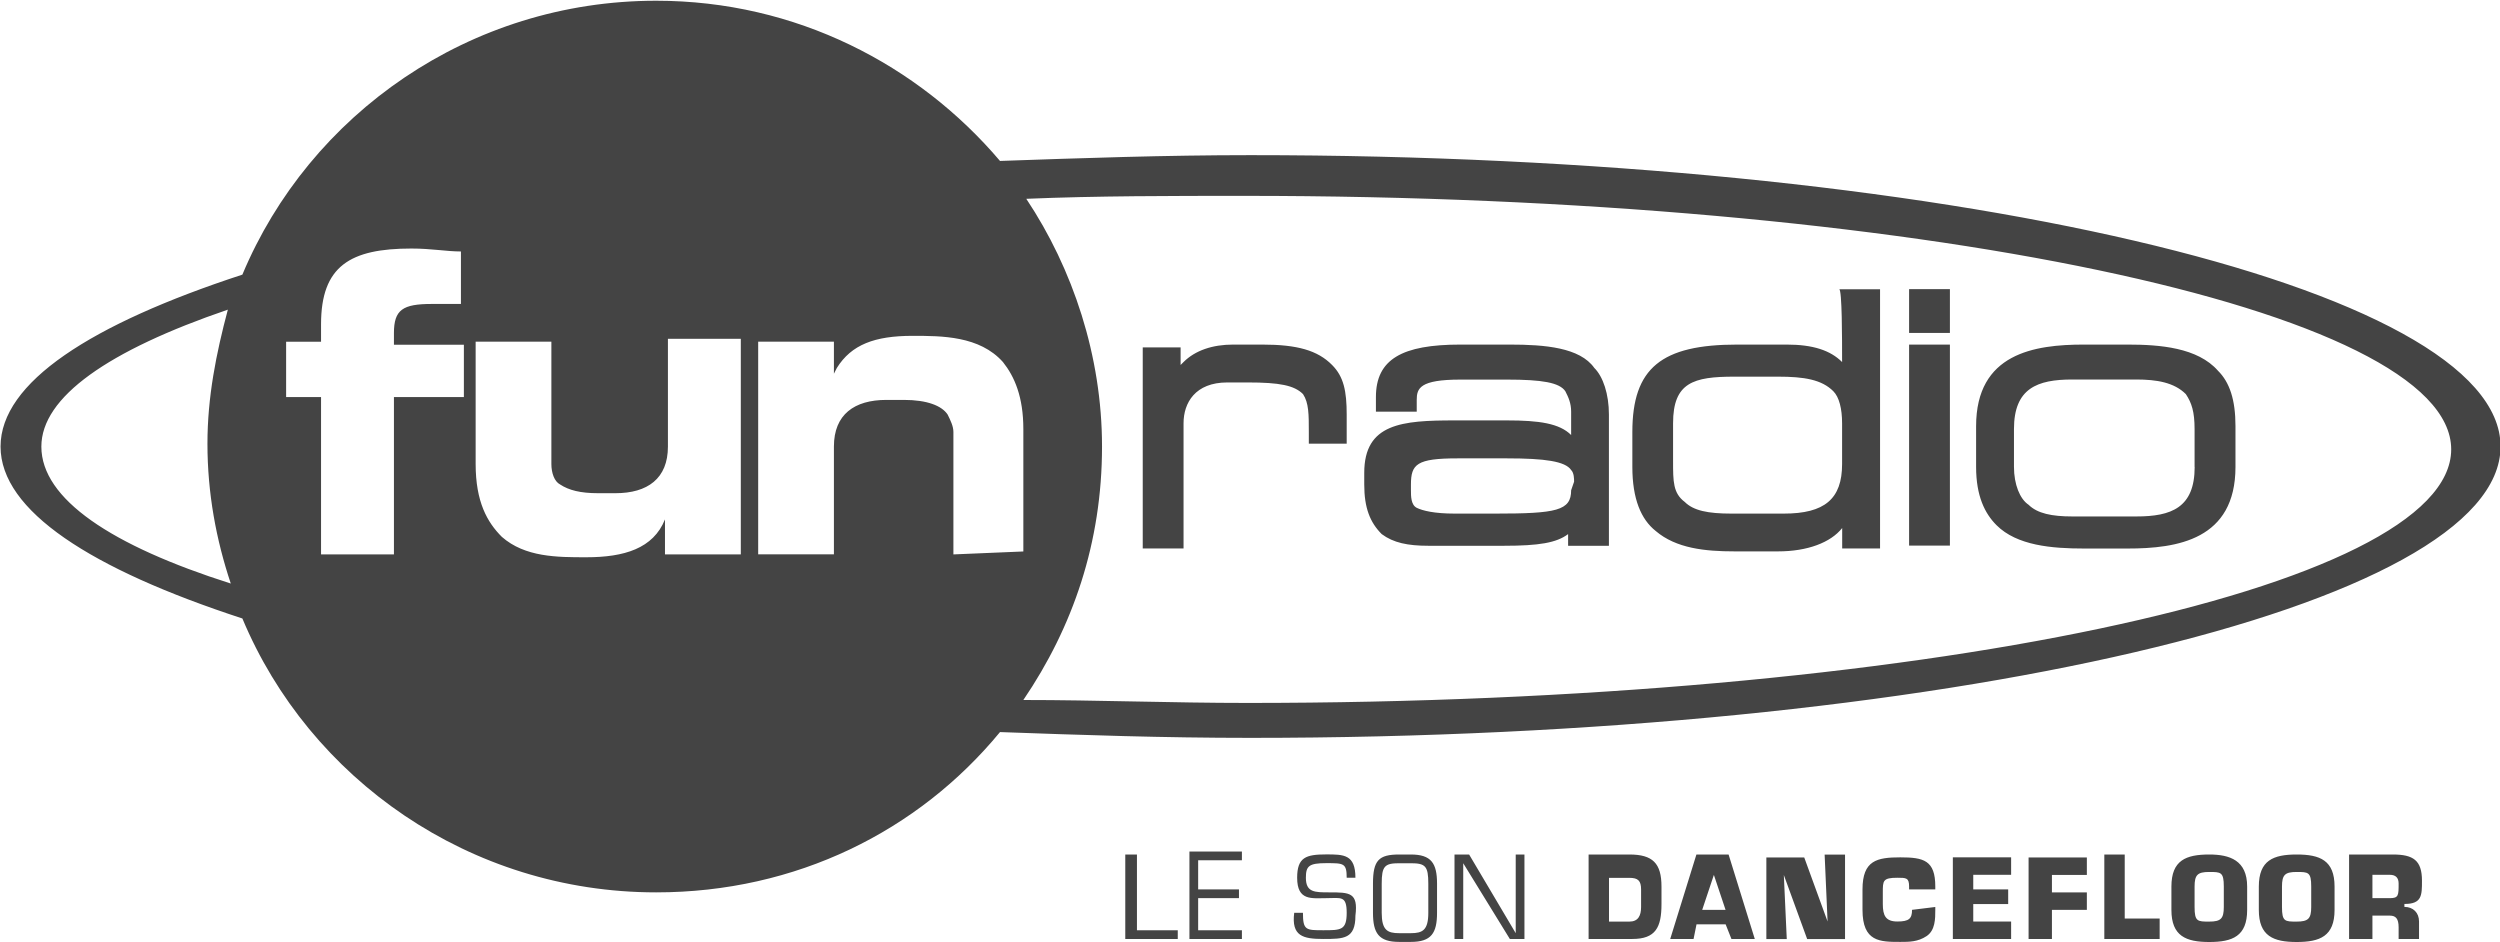
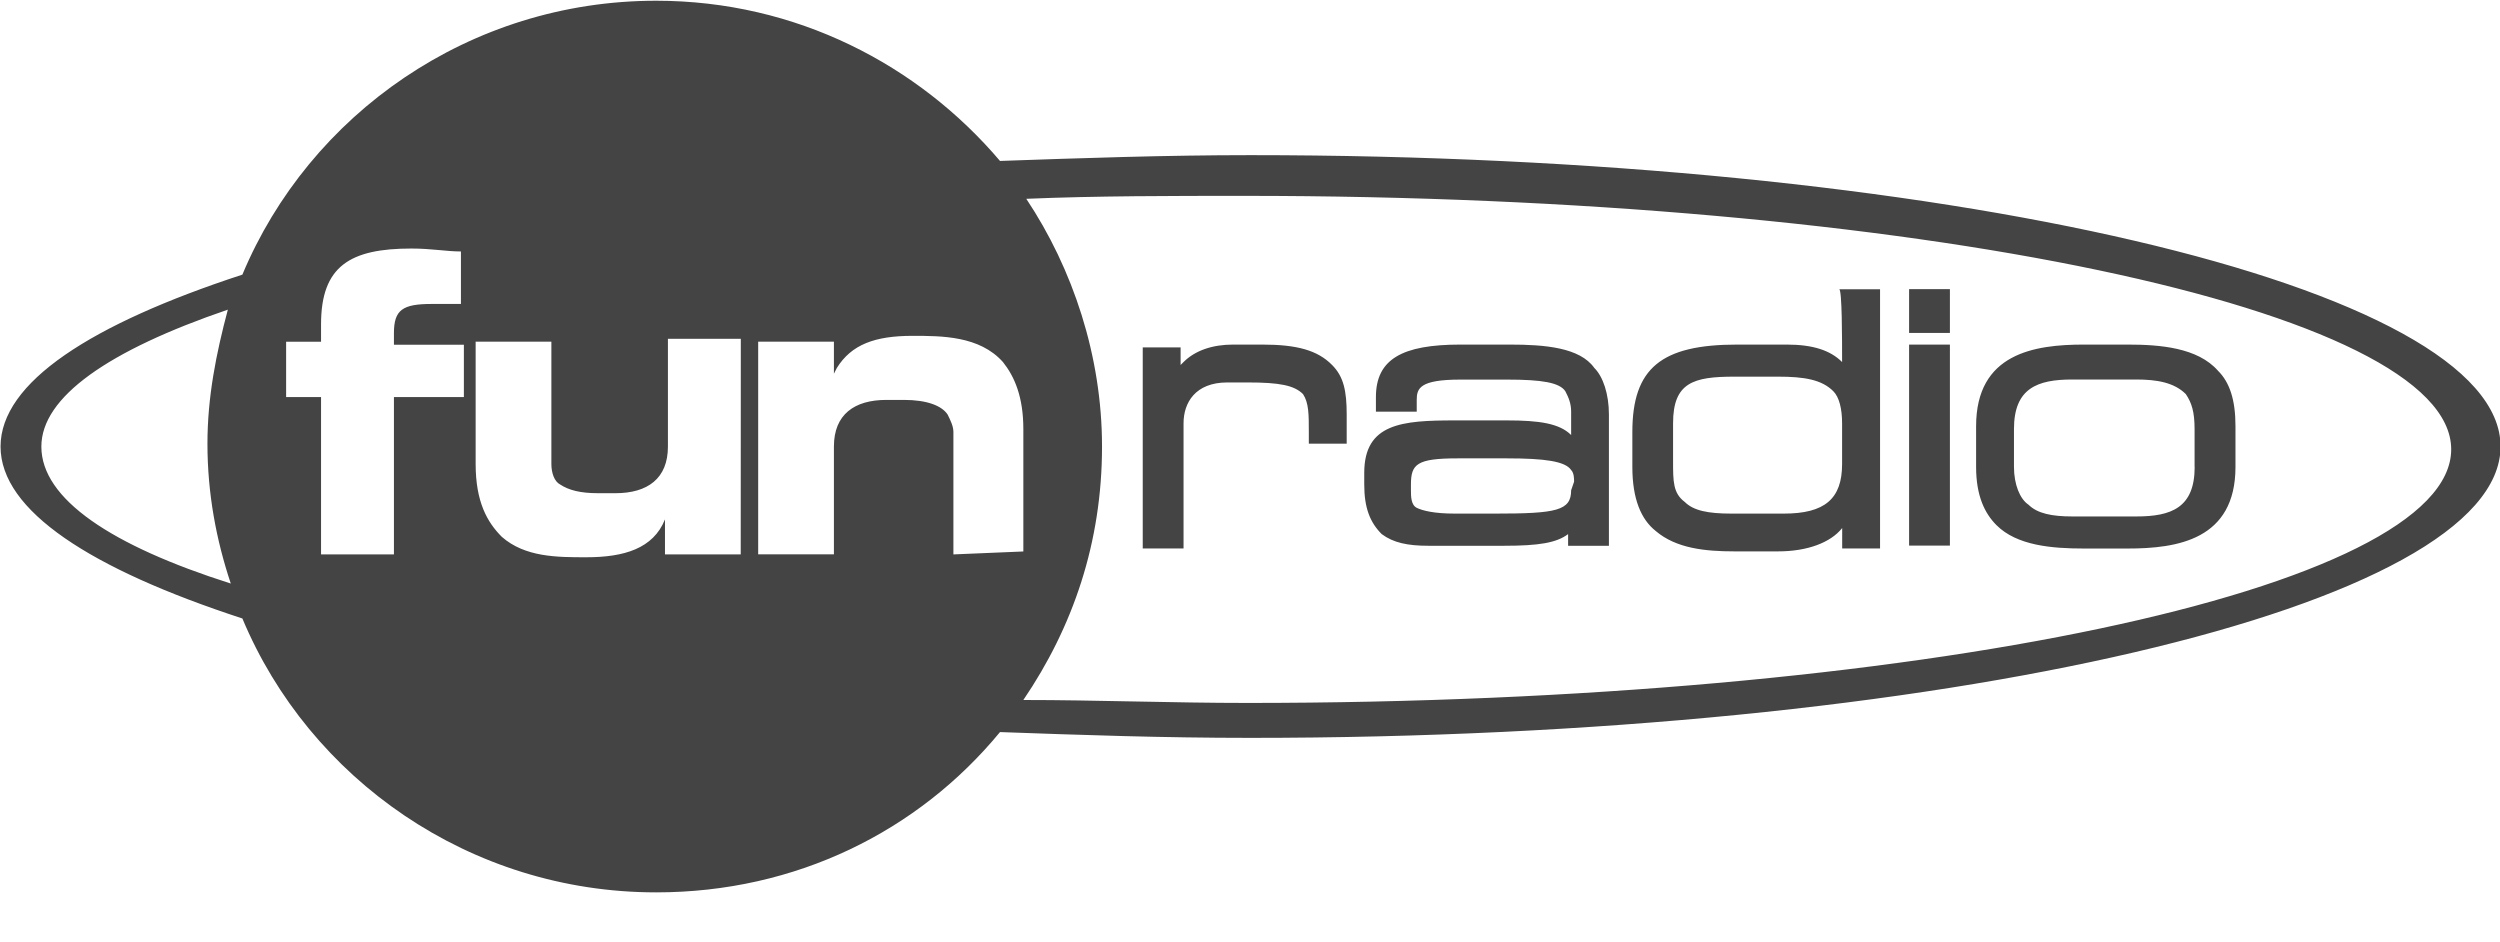
- <svg xmlns="http://www.w3.org/2000/svg" version="1.1" id="Calque_1" x="0px" y="0px" viewBox="0 0 2720 1024" enable-background="new 0 0 2720 1024" xml:space="preserve">
+ <svg xmlns="http://www.w3.org/2000/svg" version="1.1" id="Calque_1" x="0px" y="0px" viewBox="0 0 2720 1024" style="enable-background:new 0 0 2720 1024;" xml:space="preserve">
+   <style type="text/css">
+ 	.st0{fill:#444444;}
+ </style>
  <g>
    <g>
-       <path fill="#444444" d="M1360.6,168.8c-91.9,0-183.9,3.2-272.6,6.3C999.2,70.5,866.1,0.8,713.9,0.8c-202.9,0-377.3,123.6-450.2,298    C98.9,352.7,0.6,416.1,0.6,485.9s98.3,133.2,263.1,187c72.9,174.4,247.3,298,450.2,298c152.2,0,285.3-66.6,374.1-174.4    c88.8,3.2,177.5,6.3,272.6,6.3c751.4,0,1360-142.7,1360-317S2112,168.8,1360.6,168.8z M45,485.9c0-53.9,72.9-104.6,202.9-149    c-12.7,47.6-22.2,95.1-22.2,145.8c0,53.9,9.5,104.6,25.4,152.2C121.1,593.6,45,542.9,45,485.9z M504.7,432h-76.1v171.2h-76.1l0,0    h-3.2V432h-38v-60.2h38v-19c0-63.4,31.7-82.4,98.3-82.4c22.2,0,38,3.2,53.9,3.2v3.2l0,0v53.9l0,0l0,0c-12.7,0-22.2,0-31.7,0    c-31.7,0-41.2,6.3-41.2,31.7v12.7h76.1v3.2l0,0L504.7,432L504.7,432z M805.9,603.2h-82.4v-25.4v-12.7l0,0    c-12.7,31.7-44.4,41.2-85.6,41.2l0,0c-31.7,0-66.6,0-91.9-22.2c-15.9-15.9-28.5-38-28.5-79.3V371.7h82.4v3.2l0,0v130    c0,9.5,3.2,19,9.5,22.2l0,0c9.5,6.3,22.2,9.5,41.2,9.5h19c34.9,0,57.1-15.9,57.1-50.7V368.6h79.3v3.2l0,0V603.2L805.9,603.2z     M1037.3,603.2V470c0-6.3-3.2-12.7-6.3-19c-6.3-9.5-22.2-15.9-47.6-15.9h-19c-34.9,0-57.1,15.9-57.1,50.7v117.3h-82.4V371.7h82.4    v3.2l0,0v31.7l3.2-6.3c15.9-25.4,41.2-34.9,82.4-34.9c31.7,0,72.9,0,98.3,28.5l0,0c12.7,15.9,22.2,38,22.2,72.9V600L1037.3,603.2z     M1357.5,764.8c-82.4,0-164.9-3.2-244.1-3.2c53.9-79.3,85.6-171.2,85.6-275.8c0-98.3-31.7-193.4-82.4-269.5    c76.1-3.2,158.5-3.2,237.8-3.2c726,0,1312.5,123.6,1312.5,275.8S2083.5,764.8,1357.5,764.8z M1373.3,374.9h-31.7    c-22.2,0-41.2,6.3-53.9,19l-3.2,3.2v-15.9c0-3.2,0-3.2,0-3.2h-41.2v218.7h44.4V460.5c0-22.2,12.7-44.4,47.6-44.4h22.2    c34.9,0,50.7,3.2,60.2,12.7c6.3,9.5,6.3,22.2,6.3,41.2v12.7h41.2V451c0-25.4-3.2-41.2-15.9-53.9    C1433.6,381.2,1411.4,374.9,1373.3,374.9z M2077.1,362.2h44.4v-47.6h-44.4V362.2z M2077.1,593.6h44.4V374.9h-44.4V593.6z     M2314.9,374.9h-47.6c-53.9,0-117.3,9.5-117.3,88.8V508c0,31.7,9.5,50.7,22.2,63.4c22.2,22.2,60.2,25.4,95.1,25.4h47.6    c53.9,0,117.3-9.5,117.3-88.8v-44.4c0-28.5-6.3-47.6-19-60.2C2391,378.1,2349.8,374.9,2314.9,374.9z M2387.8,508    c0,44.4-25.4,53.9-63.4,53.9h-69.7c-22.2,0-38-3.2-47.6-12.7c-9.5-6.3-15.9-22.2-15.9-41.2v-41.2c0-44.4,25.4-53.9,63.4-53.9h69.7    c22.2,0,41.2,3.2,53.9,15.9c6.3,9.5,9.5,19,9.5,38V508z M1642.8,374.9h-53.9c-63.4,0-91.9,15.9-91.9,57.1v15.9h44.4v-12.7    c0-12.7,3.2-22.2,47.6-22.2h50.7c38,0,57.1,3.2,63.4,12.7c3.2,6.3,6.3,12.7,6.3,22.2c0,0,0,12.7,0,25.4    c-12.7-12.7-34.9-15.9-69.7-15.9h-57.1c-57.1,0-98.3,3.2-98.3,57.1v12.7c0,25.4,6.3,41.2,19,53.9c12.7,9.5,28.5,12.7,50.7,12.7    h82.4c38,0,57.1-3.2,69.7-12.7v9.5c0,3.2,0,3.2,0,3.2h44.4V451c0-22.2-6.3-41.2-15.9-50.7C1718.9,378.1,1680.8,374.9,1642.8,374.9    z M1709.4,533.4c0,22.2-15.9,25.4-82.4,25.4h-44.4c-22.2,0-34.9-3.2-41.2-6.3c-6.3-3.2-6.3-12.7-6.3-19v-6.3    c0-22.2,6.3-28.5,50.7-28.5h53.9c41.2,0,63.4,3.2,69.7,12.7c3.2,3.2,3.2,9.5,3.2,12.7L1709.4,533.4L1709.4,533.4z M1715.7,590.5    L1715.7,590.5C1715.7,590.5,1715.7,587.3,1715.7,590.5L1715.7,590.5z M2004.2,393.9c-12.7-12.7-31.7-19-60.2-19h-53.9    c-82.4,0-114.1,25.4-114.1,95.1v38c0,34.9,9.5,57.1,25.4,69.7c22.2,19,53.9,22.2,85.6,22.2h47.6c31.7,0,57.1-9.5,69.7-25.4v9.5    c0,6.3,0,12.7,0,12.7h41.2V314.7H2001C2004.2,314.7,2004.2,368.6,2004.2,393.9z M2004.2,504.9c0,38-19,53.9-63.4,53.9h-57.1    c-25.4,0-41.2-3.2-50.7-12.7c-12.7-9.5-12.7-22.2-12.7-44.4v-41.2c0-44.4,22.2-50.7,66.6-50.7h47.6c28.5,0,47.6,3.2,60.2,15.9    c6.3,6.3,9.5,19,9.5,34.9V504.9z M2010.6,577.8L2010.6,577.8L2010.6,577.8L2010.6,577.8z M1233.8,929.7h-9.5v91.9h57.1v-9.5H1237    v-82.4H1233.8z M1294.1,1021.6h57.1v-9.5h-47.6v-34.9h44.4v-9.5h-44.4V936h47.6v-9.5h-57.1V1021.6z M1446.2,970.9    c-15.9,0-25.4,0-25.4-15.9c0-12.7,3.2-15.9,22.2-15.9c19,0,22.2,0,22.2,15.9h9.5c0-25.4-12.7-25.4-31.7-25.4    c-22.2,0-31.7,3.2-31.7,25.4c0,25.4,15.9,22.2,31.7,22.2s22.2-3.2,22.2,15.9c0,19-6.3,19-25.4,19c-19,0-22.2,0-22.2-19h-9.5    c-3.2,25.4,9.5,28.5,31.7,28.5c22.2,0,34.9,0,34.9-25.4C1477.9,970.9,1468.4,970.9,1446.2,970.9z M1535,929.7h-12.7    c-22.2,0-28.5,6.3-28.5,31.7v31.7c0,22.2,6.3,31.7,28.5,31.7h12.7c22.2,0,28.5-9.5,28.5-31.7v-31.7    C1563.5,939.2,1557.2,929.7,1535,929.7z M1554,993.1c0,19-6.3,22.2-19,22.2h-12.7c-12.7,0-19-3.2-19-22.2v-31.7    c0-19,3.2-22.2,19-22.2h12.7c15.9,0,19,3.2,19,22.2V993.1z M1649.1,1015.3L1649.1,1015.3l-50.7-85.6h-15.9v91.9h9.5v-82.4l0,0    l50.7,82.4h15.9v-91.9h-9.5V1015.3z M1772.8,929.7h-44.4v91.9h47.6c25.4,0,31.7-12.7,31.7-38v-19    C1807.7,939.2,1798.1,929.7,1772.8,929.7z M1785.5,986.8c0,9.5-3.2,15.9-12.7,15.9h-22.2v-47.6h22.2c9.5,0,12.7,3.2,12.7,12.7    V986.8z M1845.7,929.7l-28.5,91.9h25.4l3.2-15.9h31.7l6.3,15.9h25.4l-28.5-91.9H1845.7z M1852,989.9l12.7-38l0,0l12.7,38H1852z     M1988.4,1002.6L1988.4,1002.6l-25.4-69.7h-41.2v88.8h22.2l-3.2-69.7l0,0l25.4,69.7h41.2v-91.9h-22.2L1988.4,1002.6z     M2080.3,989.9c0,9.5-3.2,12.7-15.9,12.7s-15.9-6.3-15.9-19v-12.7c0-12.7,0-15.9,15.9-15.9c9.5,0,12.7,0,12.7,9.5v3.2h28.5v-3.2    c0-28.5-12.7-31.7-38-31.7c-25.4,0-41.2,3.2-41.2,34.9v22.2c0,34.9,19,34.9,41.2,34.9c9.5,0,19,0,28.5-6.3    c9.5-6.3,9.5-19,9.5-28.5v-3.2L2080.3,989.9L2080.3,989.9L2080.3,989.9z M2146.9,983.6h38v-15.9h-38v-15.9h41.2v-19h-63.4v88.8    h63.4v-19h-41.2V983.6z M2207.1,1021.6h25.4v-31.7h38v-19h-38v-19h38v-19h-63.4V1021.6z M2311.7,929.7h-22.2v91.9h60.2v-22.2h-38    C2311.7,999.4,2311.7,929.7,2311.7,929.7z M2403.7,929.7c-25.4,0-41.2,6.3-41.2,34.9v25.4c0,28.5,15.9,34.9,41.2,34.9    s41.2-6.3,41.2-34.9v-25.4C2444.9,936,2425.9,929.7,2403.7,929.7z M2419.5,986.8c0,12.7-3.2,15.9-15.9,15.9s-15.9,0-15.9-15.9    v-22.2c0-12.7,3.2-15.9,15.9-15.9s15.9,0,15.9,15.9V986.8z M2498.8,929.7c-25.4,0-41.2,6.3-41.2,34.9v25.4    c0,28.5,15.9,34.9,41.2,34.9s41.2-6.3,41.2-34.9v-25.4C2540,936,2524.1,929.7,2498.8,929.7z M2514.6,986.8    c0,12.7-3.2,15.9-15.9,15.9s-15.9,0-15.9-15.9v-22.2c0-12.7,3.2-15.9,15.9-15.9s15.9,0,15.9,15.9V986.8z M2635.1,958.2    c0-22.2-9.5-28.5-31.7-28.5h-47.6v91.9h25.4v-25.4h19c6.3,0,9.5,3.2,9.5,12.7v12.7h22.2v-19c0-9.5-6.3-15.9-15.9-15.9v-3.2    C2635.1,983.6,2635.1,974.1,2635.1,958.2z M2600.2,977.2h-19v-25.4h19c6.3,0,9.5,3.2,9.5,9.5    C2609.7,974.1,2609.7,977.2,2600.2,977.2z" />
+       <path class="st0" d="M1360.6,168.8c-91.9,0-183.9,3.2-272.6,6.3C999.2,70.5,866.1,0.8,713.9,0.8c-202.9,0-377.3,123.6-450.2,298    C98.9,352.7,0.6,416.1,0.6,485.9s98.3,133.2,263.1,187c72.9,174.4,247.3,298,450.2,298c152.2,0,285.3-66.6,374.1-174.4    c88.8,3.2,177.5,6.3,272.6,6.3c751.4,0,1360-142.7,1360-317S2112,168.8,1360.6,168.8z M45,485.9c0-53.9,72.9-104.6,202.9-149    c-12.7,47.6-22.2,95.1-22.2,145.8c0,53.9,9.5,104.6,25.4,152.2C121.1,593.6,45,542.9,45,485.9z M504.7,432h-76.1v171.2h-76.1l0,0    h-3.2V432h-38v-60.2h38v-19c0-63.4,31.7-82.4,98.3-82.4c22.2,0,38,3.2,53.9,3.2v3.2l0,0v53.9l0,0l0,0c-12.7,0-22.2,0-31.7,0    c-31.7,0-41.2,6.3-41.2,31.7v12.7h76.1v3.2l0,0L504.7,432L504.7,432z M805.9,603.2h-82.4v-25.4v-12.7l0,0    c-12.7,31.7-44.4,41.2-85.6,41.2l0,0c-31.7,0-66.6,0-91.9-22.2c-15.9-15.9-28.5-38-28.5-79.3V371.7h82.4v3.2l0,0v130    c0,9.5,3.2,19,9.5,22.2l0,0c9.5,6.3,22.2,9.5,41.2,9.5h19c34.9,0,57.1-15.9,57.1-50.7V368.6H806v3.2l0,0L805.9,603.2L805.9,603.2z     M1037.3,603.2V470c0-6.3-3.2-12.7-6.3-19c-6.3-9.5-22.2-15.9-47.6-15.9h-19c-34.9,0-57.1,15.9-57.1,50.7v117.3h-82.4V371.7h82.4    v3.2l0,0v31.7l3.2-6.3c15.9-25.4,41.2-34.9,82.4-34.9c31.7,0,72.9,0,98.3,28.5l0,0c12.7,15.9,22.2,38,22.2,72.9V600L1037.3,603.2z     M1357.5,764.8c-82.4,0-164.9-3.2-244.1-3.2c53.9-79.3,85.6-171.2,85.6-275.8c0-98.3-31.7-193.4-82.4-269.5    c76.1-3.2,158.5-3.2,237.8-3.2c726,0,1312.5,123.6,1312.5,275.8S2083.5,764.8,1357.5,764.8z M1373.3,374.9h-31.7    c-22.2,0-41.2,6.3-53.9,19l-3.2,3.2v-15.9c0-3.2,0-3.2,0-3.2h-41.2v218.7h44.4V460.5c0-22.2,12.7-44.4,47.6-44.4h22.2    c34.9,0,50.7,3.2,60.2,12.7c6.3,9.5,6.3,22.2,6.3,41.2v12.7h41.2V451c0-25.4-3.2-41.2-15.9-53.9    C1433.6,381.2,1411.4,374.9,1373.3,374.9z M2077.1,362.2h44.4v-47.6h-44.4V362.2z M2077.1,593.6h44.4V374.9h-44.4V593.6z     M2314.9,374.9h-47.6c-53.9,0-117.3,9.5-117.3,88.8V508c0,31.7,9.5,50.7,22.2,63.4c22.2,22.2,60.2,25.4,95.1,25.4h47.6    c53.9,0,117.3-9.5,117.3-88.8v-44.4c0-28.5-6.3-47.6-19-60.2C2391,378.1,2349.8,374.9,2314.9,374.9z M2387.8,508    c0,44.4-25.4,53.9-63.4,53.9h-69.7c-22.2,0-38-3.2-47.6-12.7c-9.5-6.3-15.9-22.2-15.9-41.2v-41.2c0-44.4,25.4-53.9,63.4-53.9h69.7    c22.2,0,41.2,3.2,53.9,15.9c6.3,9.5,9.5,19,9.5,38V508H2387.8z M1642.8,374.9h-53.9c-63.4,0-91.9,15.9-91.9,57.1v15.9h44.4v-12.7    c0-12.7,3.2-22.2,47.6-22.2h50.7c38,0,57.1,3.2,63.4,12.7c3.2,6.3,6.3,12.7,6.3,22.2c0,0,0,12.7,0,25.4    c-12.7-12.7-34.9-15.9-69.7-15.9h-57.1c-57.1,0-98.3,3.2-98.3,57.1v12.7c0,25.4,6.3,41.2,19,53.9c12.7,9.5,28.5,12.7,50.7,12.7    h82.4c38,0,57.1-3.2,69.7-12.7v9.5c0,3.2,0,3.2,0,3.2h44.4V451c0-22.2-6.3-41.2-15.9-50.7C1718.9,378.1,1680.8,374.9,1642.8,374.9    z M1709.4,533.4c0,22.2-15.9,25.4-82.4,25.4h-44.4c-22.2,0-34.9-3.2-41.2-6.3c-6.3-3.2-6.3-12.7-6.3-19v-6.3    c0-22.2,6.3-28.5,50.7-28.5h53.9c41.2,0,63.4,3.2,69.7,12.7c3.2,3.2,3.2,9.5,3.2,12.7L1709.4,533.4L1709.4,533.4z M1715.7,590.5    L1715.7,590.5C1715.7,590.5,1715.7,587.3,1715.7,590.5L1715.7,590.5z M2004.2,393.9c-12.7-12.7-31.7-19-60.2-19h-53.9    c-82.4,0-114.1,25.4-114.1,95.1v38c0,34.9,9.5,57.1,25.4,69.7c22.2,19,53.9,22.2,85.6,22.2h47.6c31.7,0,57.1-9.5,69.7-25.4v9.5    c0,6.3,0,12.7,0,12.7h41.2v-282H2001C2004.2,314.7,2004.2,368.6,2004.2,393.9z M2004.2,504.9c0,38-19,53.9-63.4,53.9h-57.1    c-25.4,0-41.2-3.2-50.7-12.7c-12.7-9.5-12.7-22.2-12.7-44.4v-41.2c0-44.4,22.2-50.7,66.6-50.7h47.6c28.5,0,47.6,3.2,60.2,15.9    c6.3,6.3,9.5,19,9.5,34.9V504.9z M2010.6,577.8L2010.6,577.8L2010.6,577.8L2010.6,577.8z" />
    </g>
  </g>
</svg>
